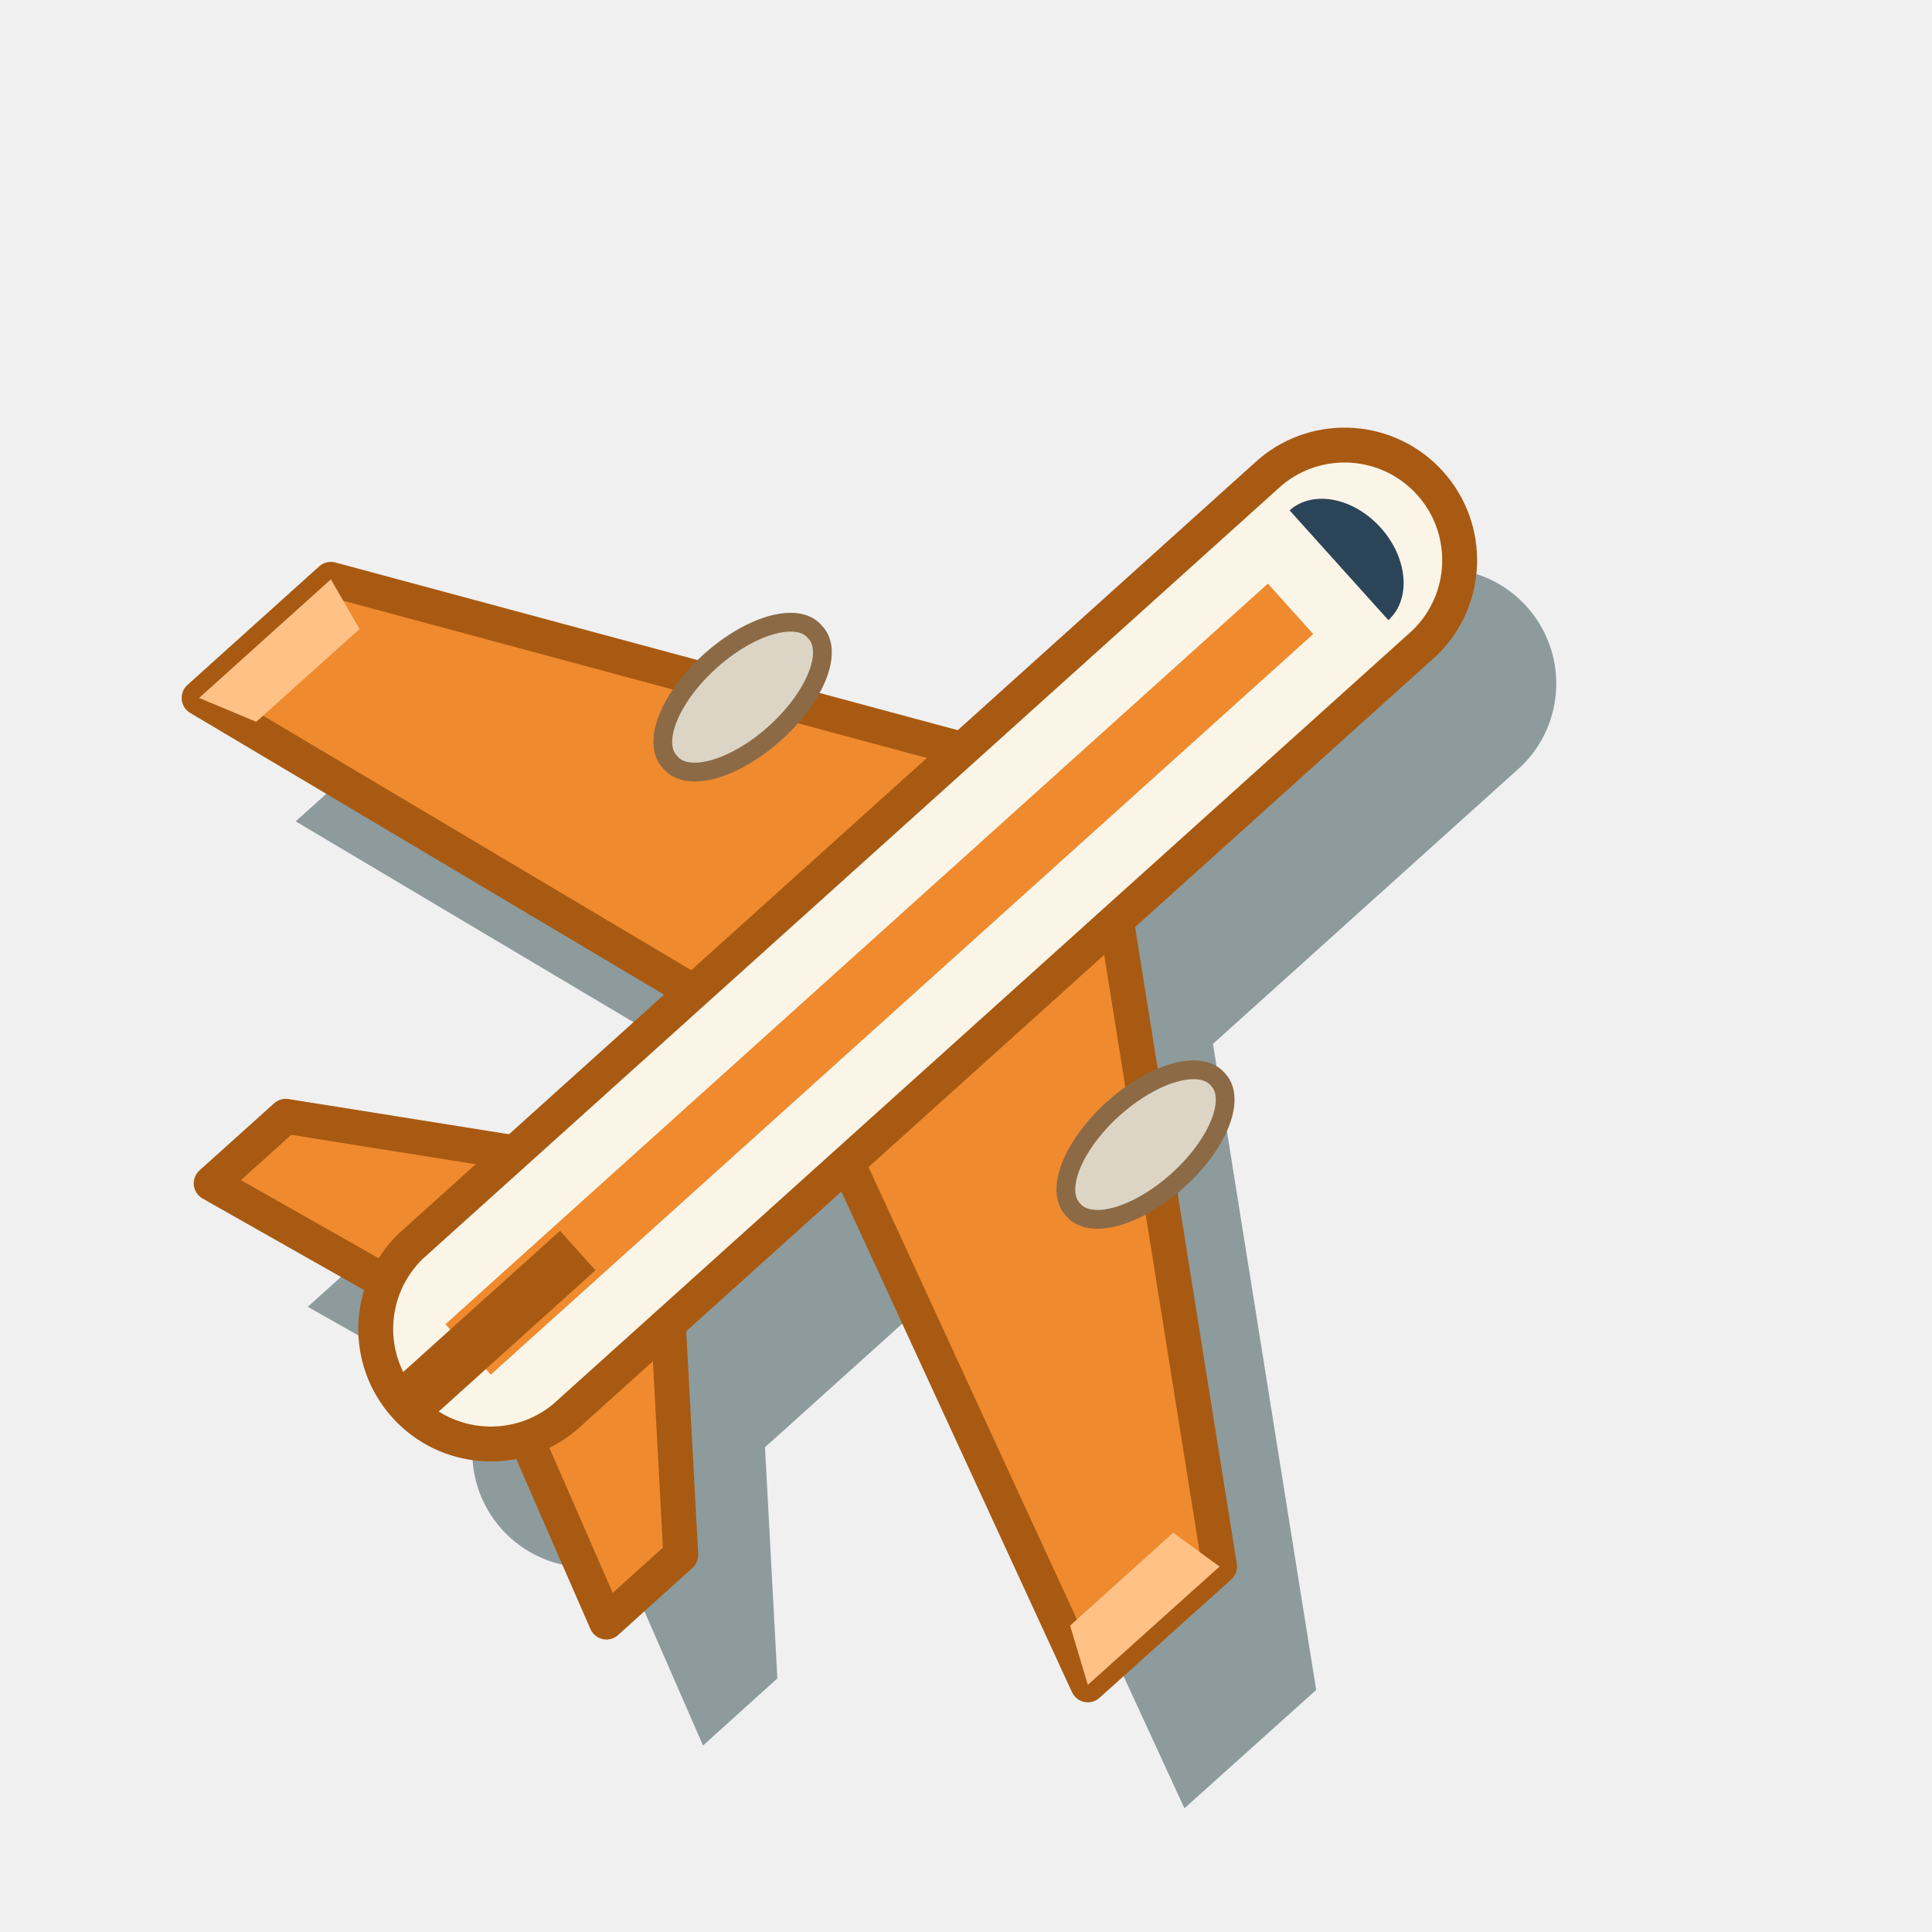
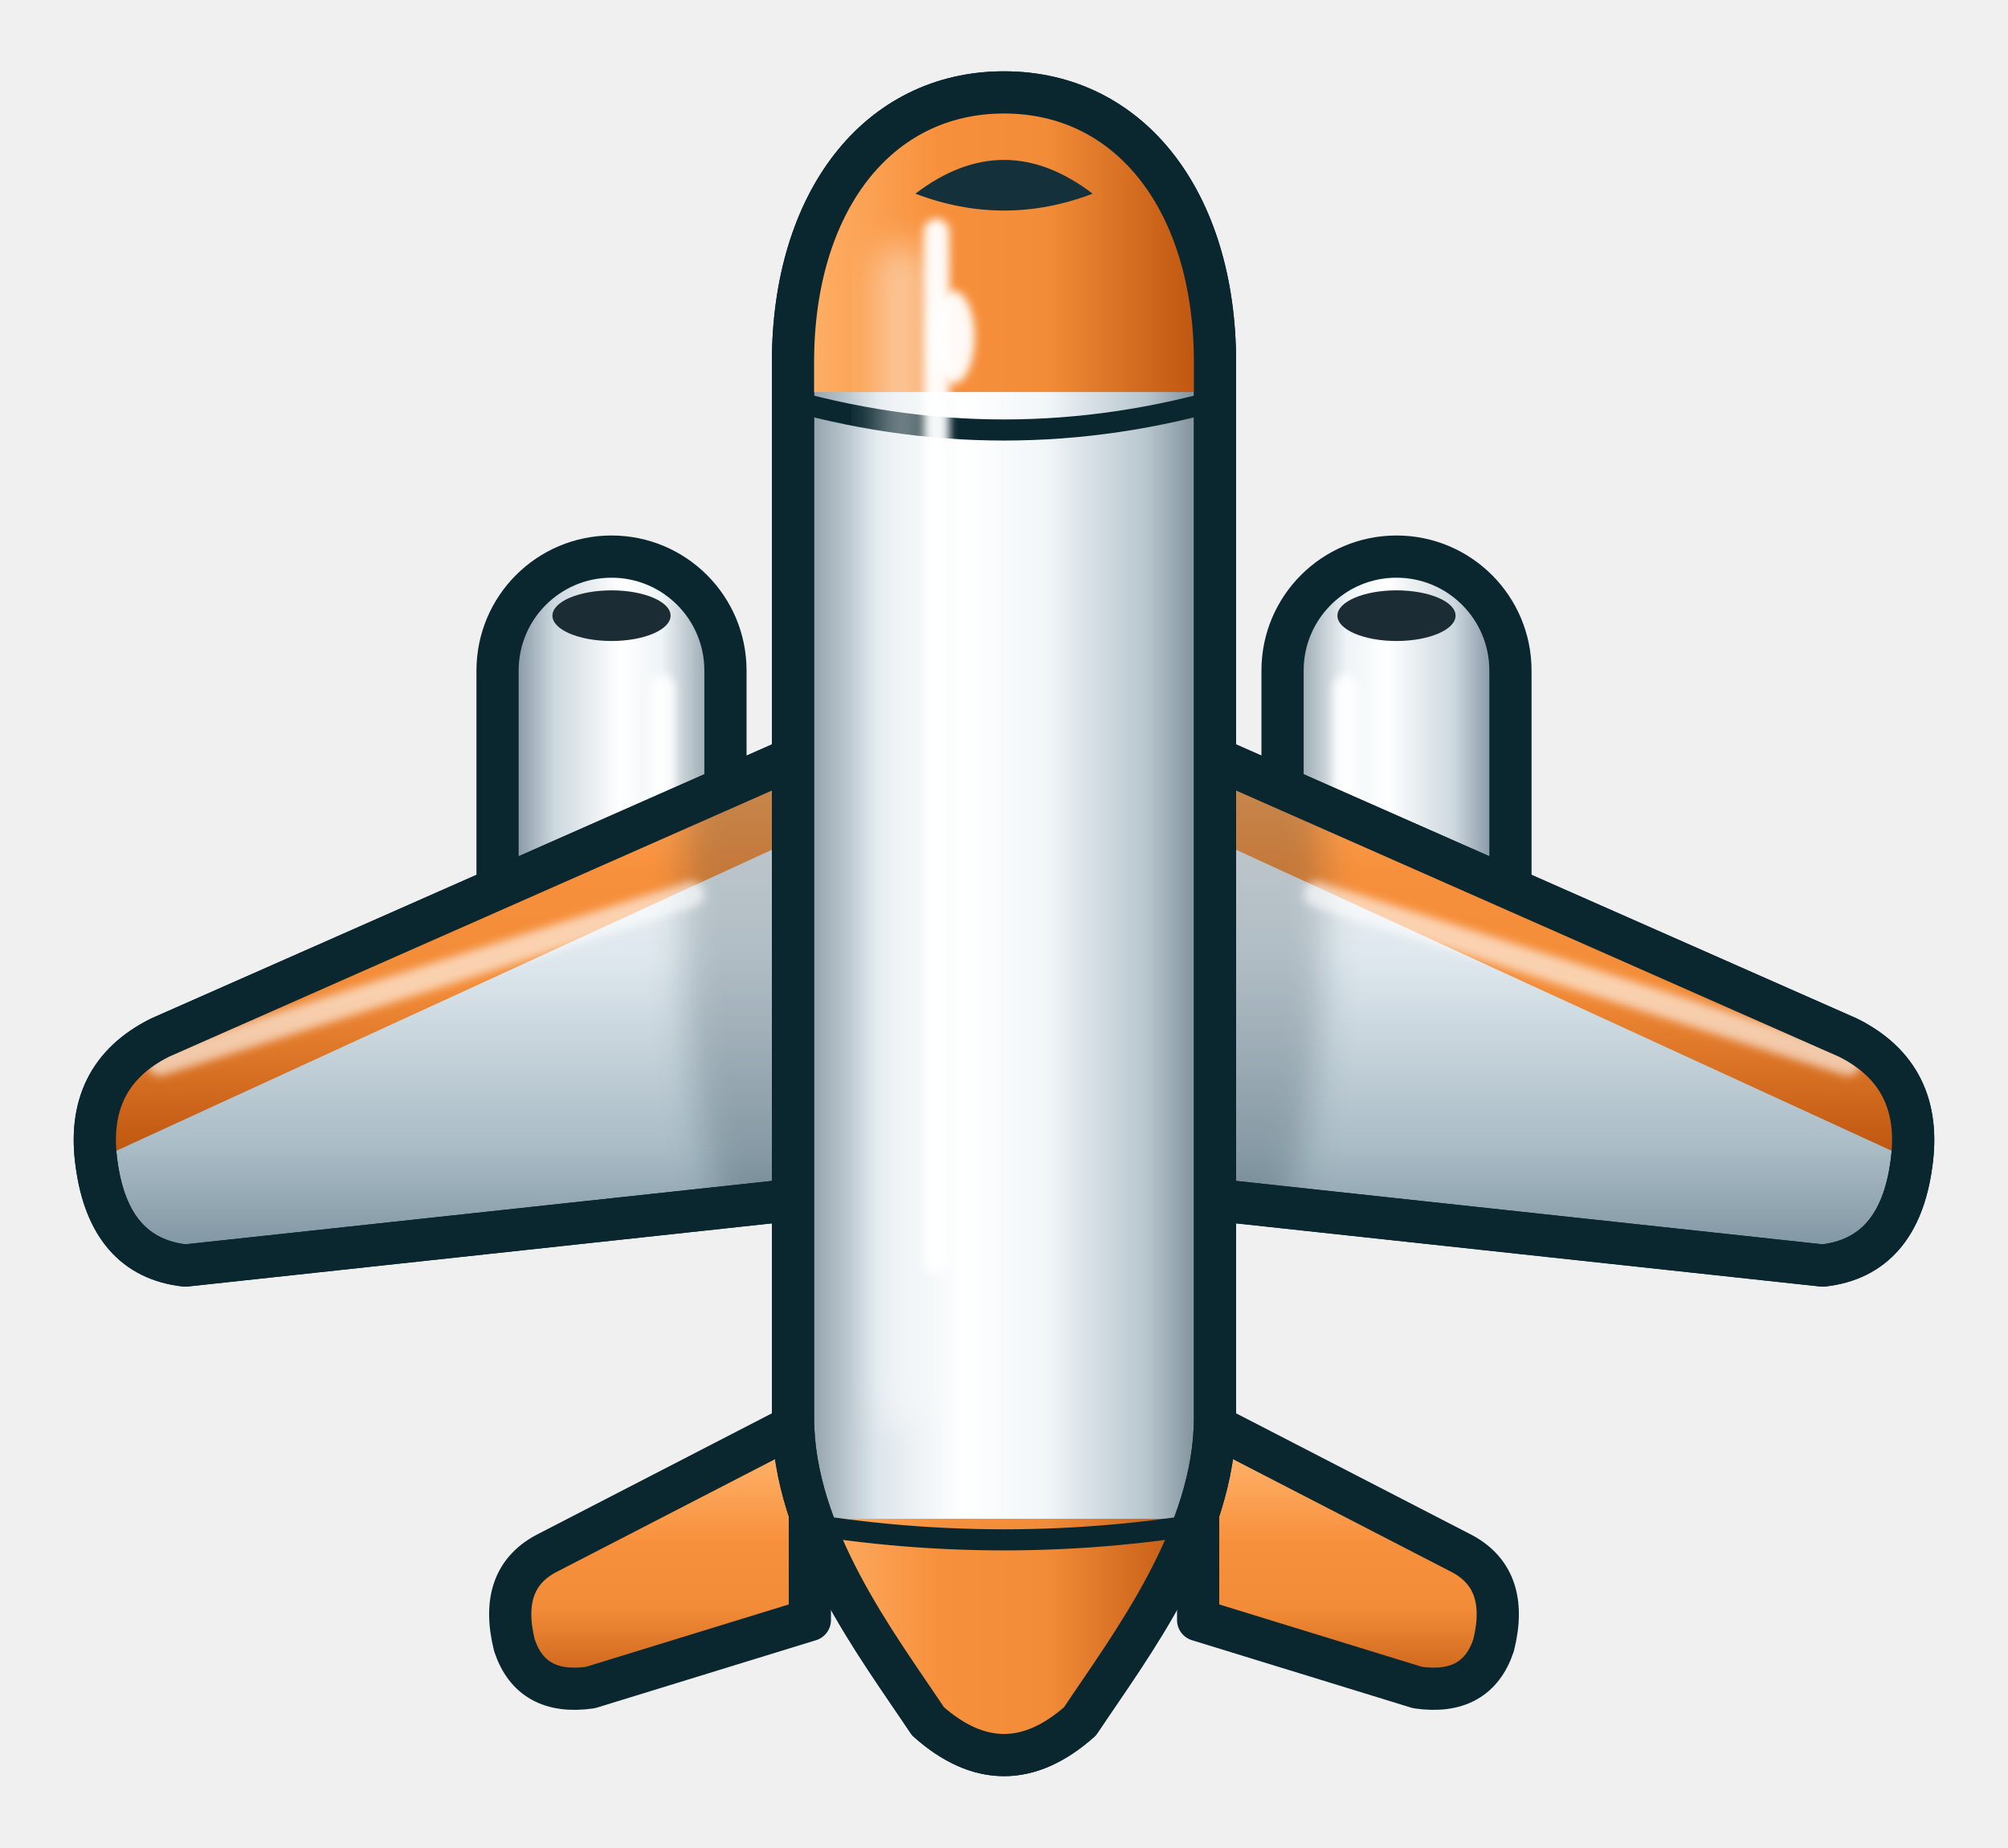
- <svg xmlns="http://www.w3.org/2000/svg" viewBox="18 18 72 72">
-   <path d="M63.06,56 L67.05,80.98 L62.14,85.39 L52.84,65.2 L48.13,59.97 L29.02,48.61 L33.93,44.19 L58.35,50.77 Z M46.38,69.53 L46.97,80.55 L44.2,83.05 L40.58,74.76 L37.34,71.16 L29.47,66.7 L32.25,64.2 L43.15,65.94 Z M36.91,69.04 L68.95,40.19 A4.29,4.29 0 0,1 74.69,46.56 L42.65,75.41 A4.29,4.29 0 0,1 36.91,69.04 Z" fill="#06262c" fill-opacity=".42" />
-   <path d="M59.46,51.4 L63.45,76.38 L58.54,80.79 L49.24,60.6 L44.53,55.37 L25.42,44.01 L30.33,39.59 L54.75,46.17 Z" fill="#EF8A2F" stroke="#A85A12" stroke-width="1.3" stroke-linejoin="round" />
-   <path d="M63.45,76.38 L58.54,80.79 L57.88,78.58 L61.72,75.12 Z M30.33,39.59 L25.42,44.01 L27.55,44.9 L31.4,41.44 Z" fill="#FFC186" />
-   <path d="M57.99,63.08 A3.63,1.76 -42 1,1 63.39,58.23 A3.63,1.76 -42 1,1 57.99,63.08 Z M42.98,46.41 A3.63,1.76 -42 1,1 48.37,41.55 A3.63,1.76 -42 1,1 42.98,46.41 Z" fill="#DCD5C6" stroke="#8C6A45" stroke-width=".7" />
-   <path d="M42.78,64.93 L43.37,75.95 L40.6,78.45 L36.98,70.16 L33.74,66.56 L25.87,62.1 L28.65,59.6 L39.55,61.34 Z" fill="#EF8A2F" stroke="#A85A12" stroke-width="1.3" stroke-linejoin="round" />
-   <path d="M33.31,64.44 L65.35,35.59 A4.29,4.29 0 0,1 71.09,41.96 L39.05,70.81 A4.29,4.29 0 0,1 33.31,64.44 Z" fill="#FBF5E8" stroke="#A85A12" stroke-width="1.3" />
-   <path d="M34.6,67.35 L65.25,39.75 L66.94,41.63 L36.29,69.23 Z" fill="#EF8A2F" />
-   <path d="M32.57,69.54 L38.87,63.87 L40.19,65.34 L33.9,71.01 Z" fill="#A85A12" />
-   <path d="M66.06,37.02 A2.09,2.75 -42 0,1 69.74,41.11 Z" fill="#2B4458" />
+ <svg xmlns="http://www.w3.org/2000/svg" viewBox="0 0 452 416">
+   <defs>
+     <filter id="b1" x="-50%" y="-50%" width="200%" height="200%">
+       <feGaussianBlur stdDeviation="1" />
+     </filter>
+     <filter id="b4" x="-50%" y="-50%" width="200%" height="200%">
+       <feGaussianBlur stdDeviation="4" />
+     </filter>
+     <path id="fus" d="M0 -196 C30 -196 50 -170 50 -132 L50 118 C50 146 30 172 18 190 Q0 206 -18 190 C-30 172 -50 146 -50 118 L-50 -132 C-50 -170 -30 -196 0 -196 Z" />
+     <path id="wing" d="M46 -40 L200 28 Q218 37 215 58 Q212 80 194 82 L46 66 Z" />
+     <path id="tail" d="M46 118 L108 150 Q120 156 116 172 Q112 184 98 182 L46 166 Z" />
+     <rect id="pod" x="66" y="-86" width="54" height="108" rx="27" />
+     <path id="accw" d="M30 -52 L226 40 L226 62 L30 -28 Z" />
+     <g id="sil">
+       <use href="#fus" />
+       <use href="#wing" />
+       <use href="#wing" transform="scale(-1 1)" />
+       <use href="#tail" />
+       <use href="#tail" transform="scale(-1 1)" />
+       <use href="#pod" />
+       <use href="#pod" transform="scale(-1 1)" />
+     </g>
+     <clipPath id="fusClip">
+       <use href="#fus" />
+     </clipPath>
+     <clipPath id="wingClip">
+       <use href="#wing" />
+       <use href="#wing" transform="scale(-1 1)" />
+     </clipPath>
+     <linearGradient id="gBody" gradientUnits="userSpaceOnUse" x1="-50" y1="0" x2="50" y2="0">
+       <stop offset="0" stop-color="#7d8f9a" />
+       <stop offset="0.2" stop-color="#dde6ec" />
+       <stop offset="0.4" stop-color="#ffffff" />
+       <stop offset="0.6" stop-color="#f1f6f9" />
+       <stop offset="0.84" stop-color="#b7c5cd" />
+       <stop offset="1" stop-color="#6b7e89" />
+     </linearGradient>
+     <linearGradient id="gWing" gradientUnits="userSpaceOnUse" x1="0" y1="-50" x2="0" y2="80">
+       <stop offset="0" stop-color="#ffffff" />
+       <stop offset="0.45" stop-color="#dfe8ee" />
+       <stop offset="0.8" stop-color="#aabcc6" />
+       <stop offset="1" stop-color="#7d93a0" />
+     </linearGradient>
+     <linearGradient id="gTail" gradientUnits="userSpaceOnUse" x1="0" y1="126" x2="0" y2="188">
+       <stop offset="0" stop-color="#ffb36b" />
+       <stop offset="0.35" stop-color="#f7903c" />
+       <stop offset="0.6" stop-color="#f28c38" />
+       <stop offset="1" stop-color="#b8500b" />
+     </linearGradient>
+     <linearGradient id="gPod" x1="0" y1="0" x2="1" y2="0">
+       <stop offset="0" stop-color="#7b8c97" />
+       <stop offset="0.28" stop-color="#eef4f7" />
+       <stop offset="0.46" stop-color="#ffffff" />
+       <stop offset="0.75" stop-color="#cdd8df" />
+       <stop offset="1" stop-color="#66788a" />
+     </linearGradient>
+     <linearGradient id="gAcc" gradientUnits="userSpaceOnUse" x1="-50" y1="0" x2="50" y2="0">
+       <stop offset="0" stop-color="#ffb36b" />
+       <stop offset="0.35" stop-color="#f7903c" />
+       <stop offset="0.6" stop-color="#f28c38" />
+       <stop offset="1" stop-color="#b8500b" />
+     </linearGradient>
+     <linearGradient id="gAccW" gradientUnits="userSpaceOnUse" x1="0" y1="-50" x2="0" y2="60">
+       <stop offset="0" stop-color="#ffb36b" />
+       <stop offset="0.35" stop-color="#f7903c" />
+       <stop offset="0.6" stop-color="#f28c38" />
+       <stop offset="1" stop-color="#b8500b" />
+     </linearGradient>
+   </defs>
+   <g transform="translate(-30 -47)">
+     <g id="plane" transform="translate(256 254) scale(0.95)" stroke="#0a2730" stroke-width="10" stroke-linejoin="round" stroke-linecap="round">
+       <use href="#tail" fill="url(#gTail)" />
+       <use href="#tail" transform="scale(-1 1)" fill="url(#gTail)" />
+       <use href="#pod" fill="url(#gPod)" />
+       <use href="#pod" transform="scale(-1 1)" fill="url(#gPod)" />
+       <g stroke="none">
+         <ellipse cx="93" cy="-72" rx="14" ry="6" fill="#1b2c34" />
+         <ellipse cx="-93" cy="-72" rx="14" ry="6" fill="#1b2c34" />
+         <rect x="78" y="-58" width="6" height="76" rx="3" fill="#ffffff" opacity="0.9" filter="url(#b1)" />
+         <rect x="-84" y="-58" width="6" height="76" rx="3" fill="#ffffff" opacity="0.9" filter="url(#b1)" />
+       </g>
+       <use href="#wing" fill="url(#gWing)" />
+       <use href="#wing" transform="scale(-1 1)" fill="url(#gWing)" />
+       <g clip-path="url(#wingClip)">
+         <use href="#accw" fill="url(#gAccW)" stroke="none" />
+         <use href="#accw" transform="scale(-1 1)" fill="url(#gAccW)" stroke="none" />
+         <ellipse cx="50" cy="0" rx="26" ry="90" fill="#0a2730" opacity="0.22" stroke="none" filter="url(#b4)" />
+         <ellipse cx="-50" cy="0" rx="26" ry="90" fill="#0a2730" opacity="0.22" stroke="none" filter="url(#b4)" />
+         <g stroke="none" fill="none">
+           <path d="M74 -6 L200 34" stroke="#ffffff" stroke-opacity="0.6" stroke-width="6" filter="url(#b1)" />
+           <path d="M-74 -6 L-200 34" stroke="#ffffff" stroke-opacity="0.6" stroke-width="6" filter="url(#b1)" />
+         </g>
+       </g>
+       <use href="#wing" fill="none" />
+       <use href="#wing" transform="scale(-1 1)" fill="none" />
+       <use href="#fus" fill="url(#gBody)" />
+       <g clip-path="url(#fusClip)" stroke="none">
+         <rect x="-60" y="-240" width="120" height="115" fill="url(#gAcc)" />
+         <rect x="-60" y="142" width="120" height="84" fill="url(#gAcc)" />
+         <path d="M-54 -124 Q0 -108 54 -124" fill="none" stroke="#0a2730" stroke-width="5" />
+         <path d="M-54 142 Q0 152 54 142" fill="none" stroke="#0a2730" stroke-width="5" />
+         <rect x="-30" y="-160" width="12" height="280" rx="6" fill="#ffffff" opacity="0.45" filter="url(#b4)" />
+         <rect x="-19" y="-166" width="6" height="250" rx="3" fill="#ffffff" opacity="0.95" filter="url(#b1)" />
+         <ellipse cx="-12" cy="-138" rx="5" ry="11" fill="#ffffff" opacity="0.95" filter="url(#b1)" />
+         <path d="M-21,-172 Q0,-188 21,-172 Q0,-164 -21,-172 Z" fill="#14303a" />
+       </g>
+       <use href="#fus" fill="none" />
+     </g>
+   </g>
</svg>
